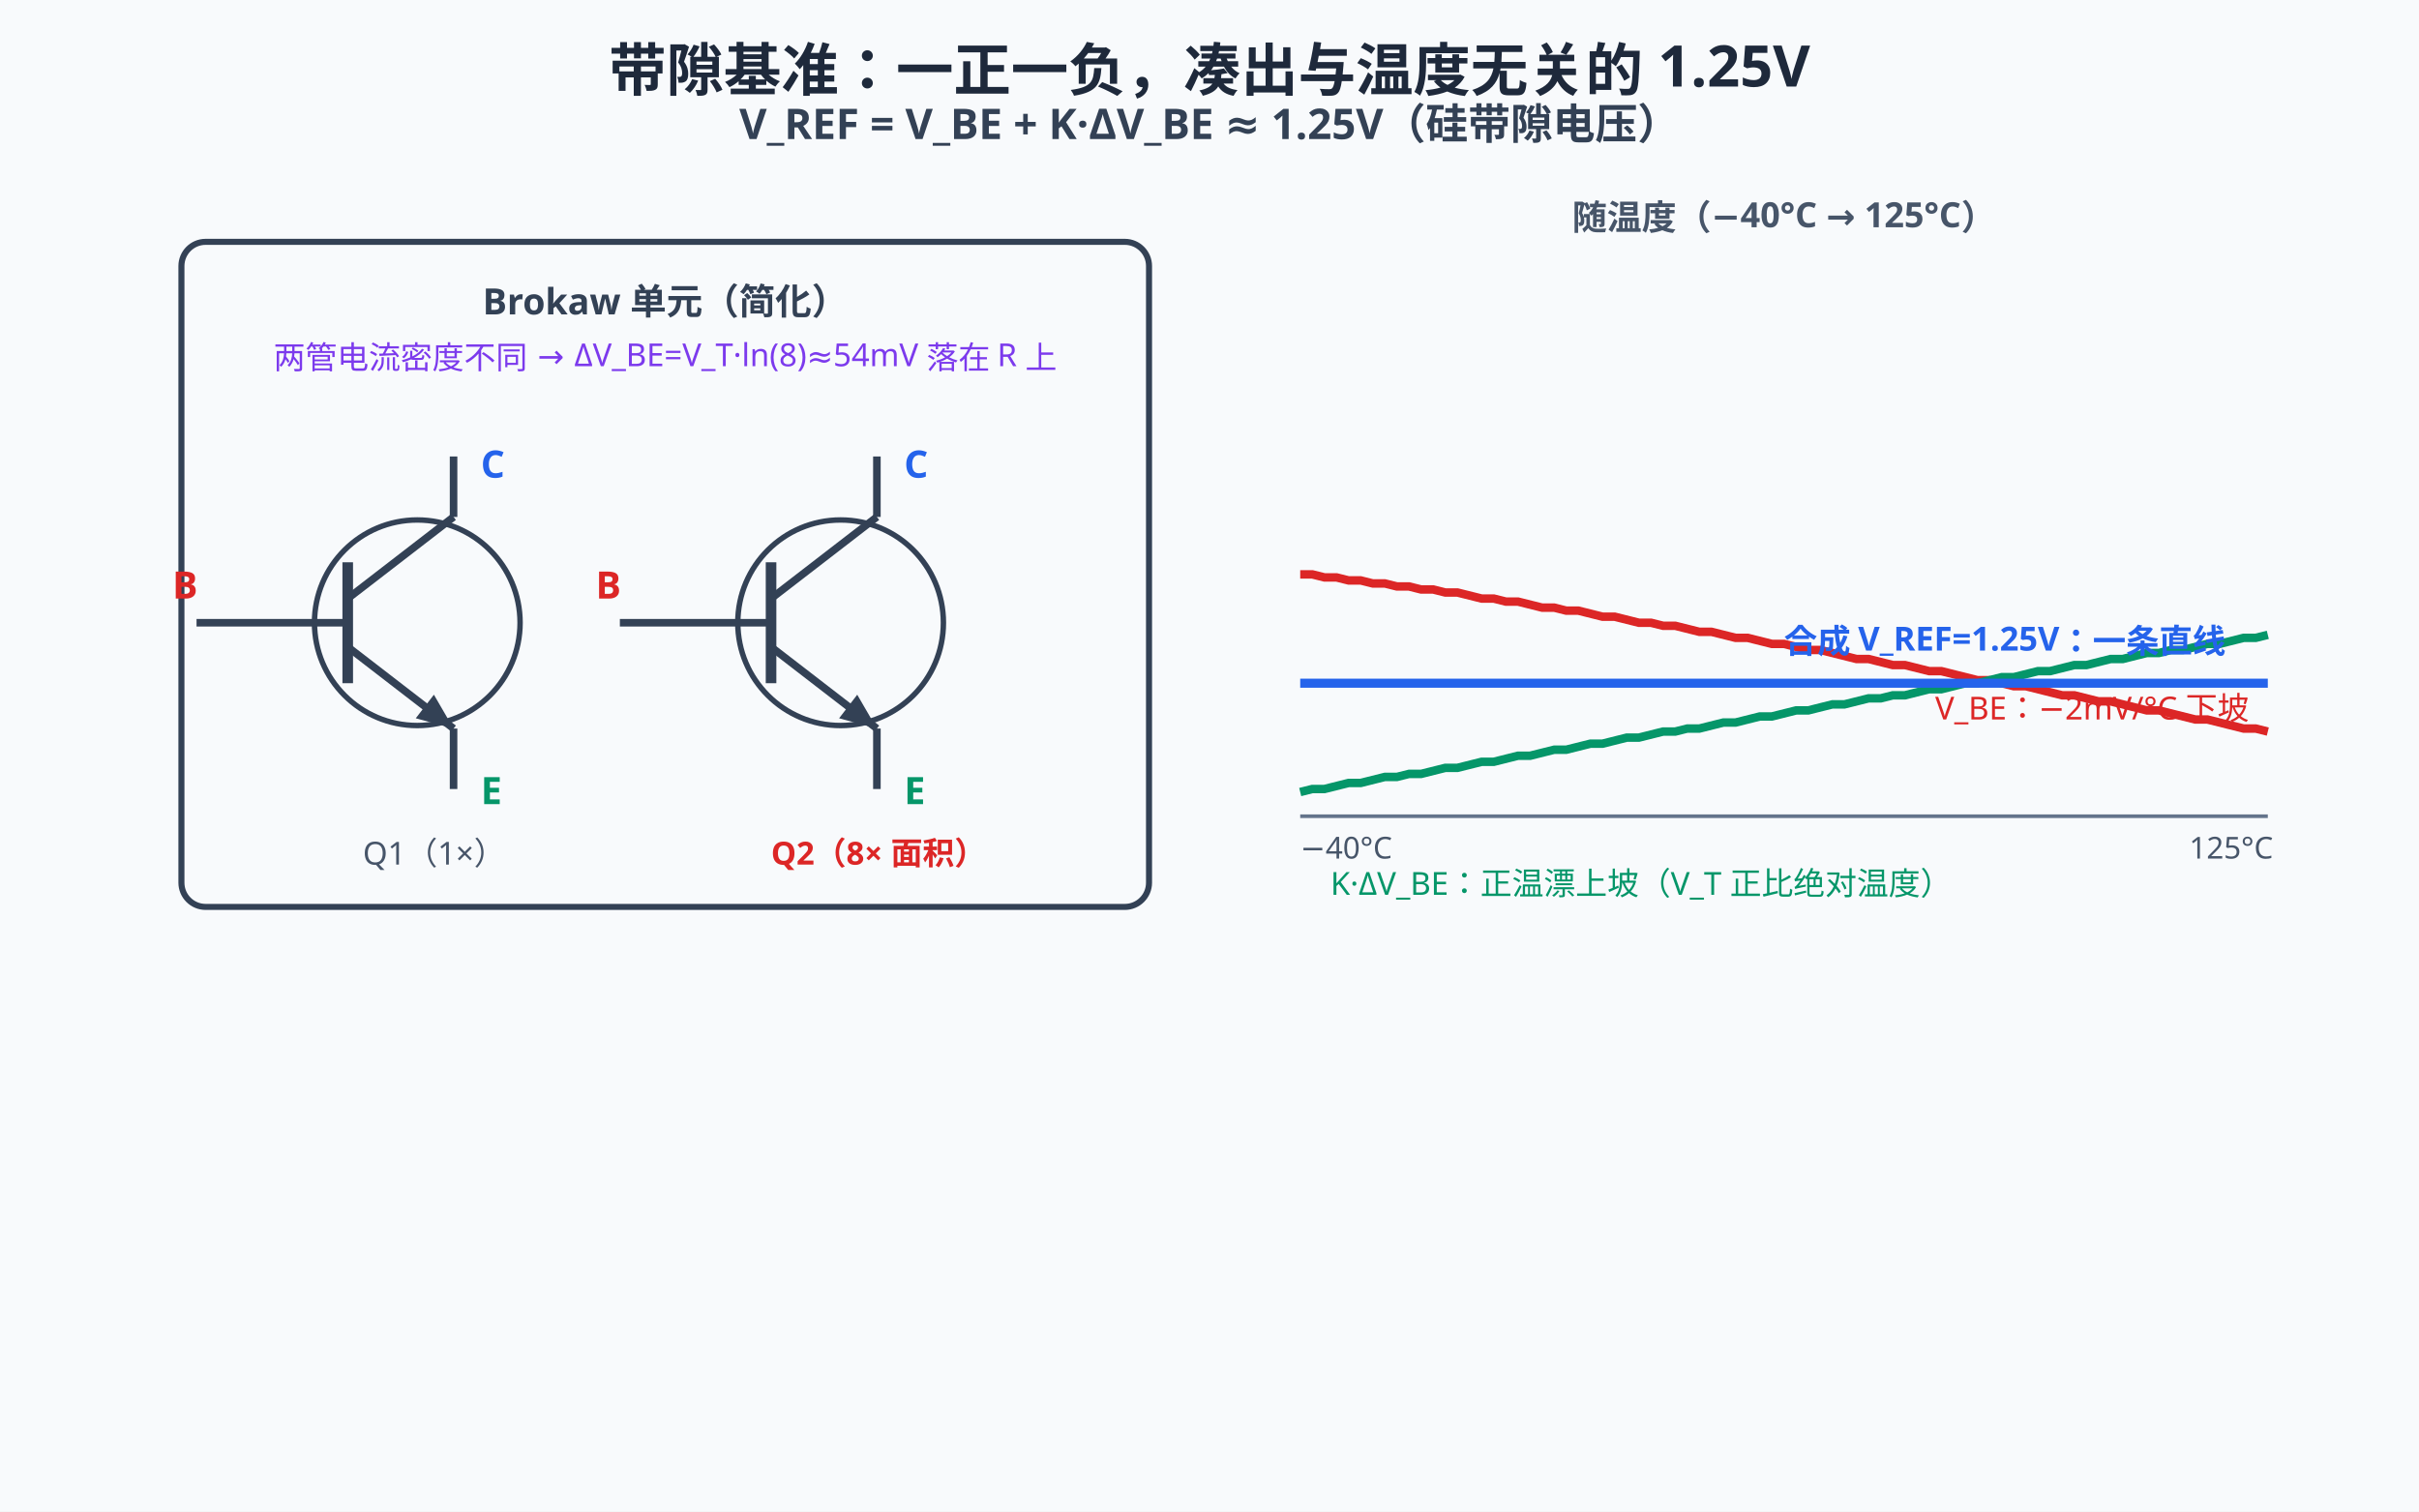
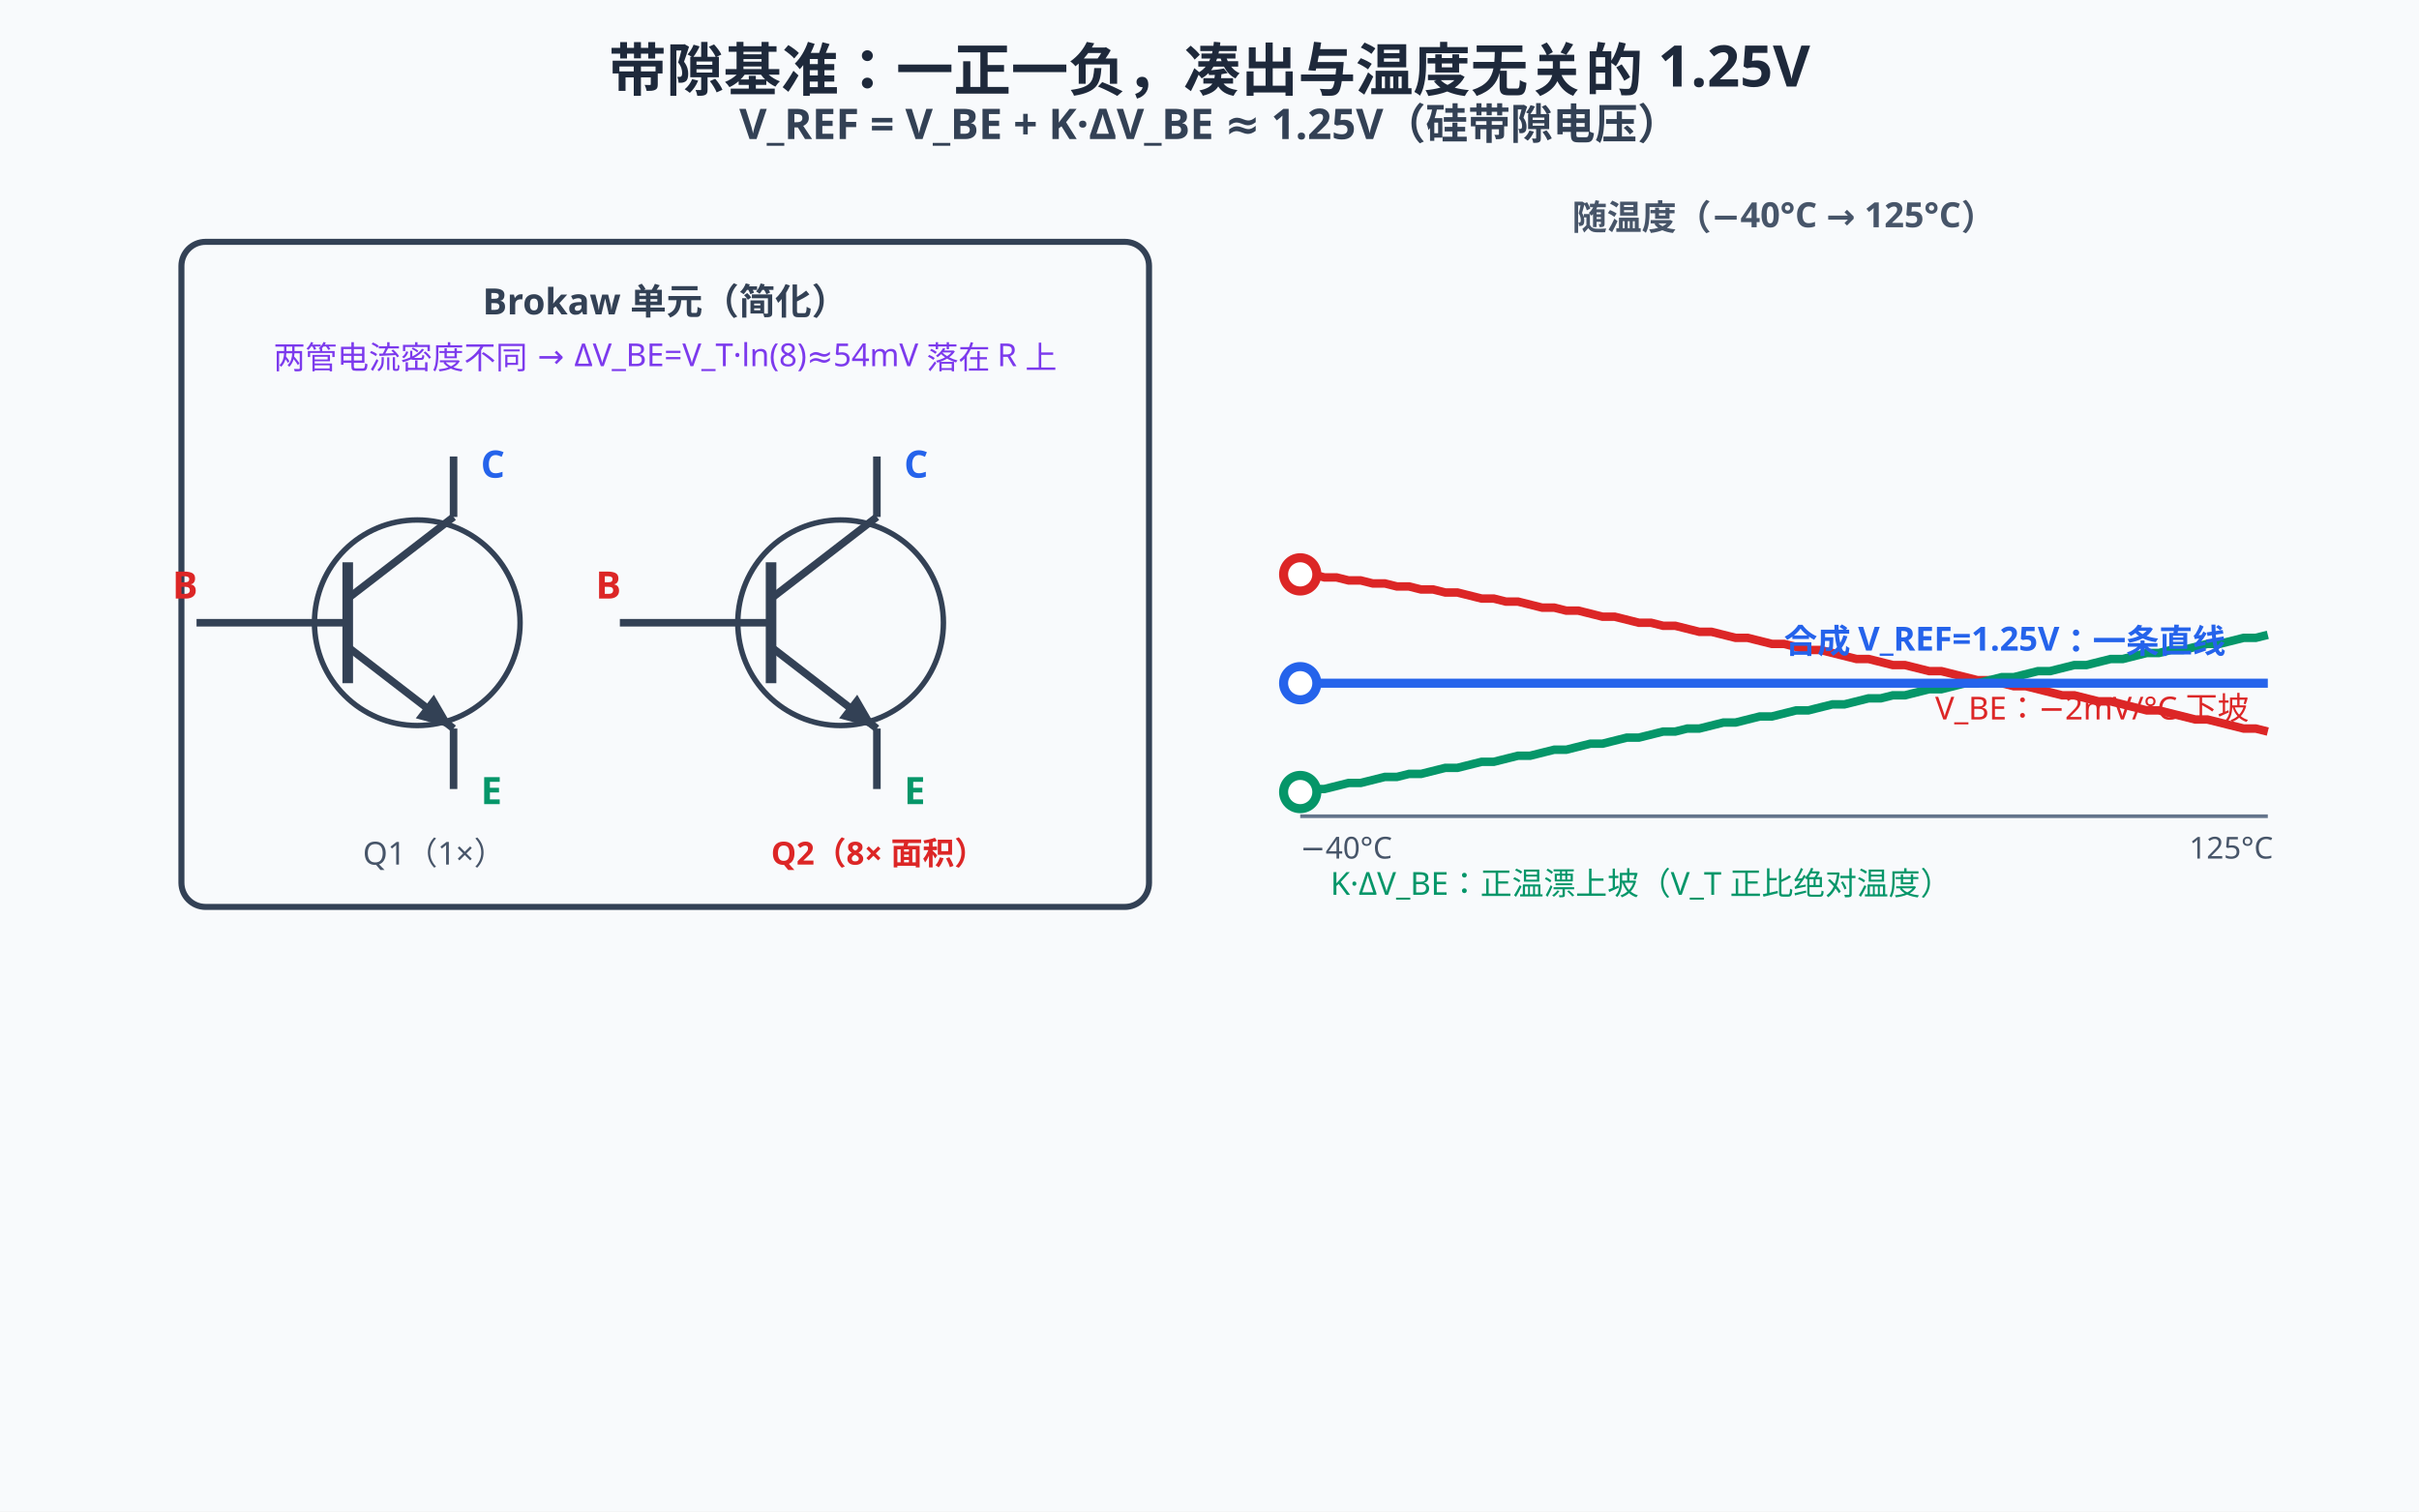
<svg xmlns="http://www.w3.org/2000/svg" width="800" height="500" viewBox="0 0 800 500">
  <rect width="800" height="500" fill="#f8fafc" />
  <style>
text{font-family:"Segoe UI","Microsoft YaHei",sans-serif;}
@media (prefers-color-scheme: dark){
rect[fill="#f8fafc"]{fill:#0f172a}
[fill="#1e293b"]{fill:#f1f5f9}[stroke="#1e293b"]{stroke:#f1f5f9}
[fill="#334155"]{fill:#e2e8f0}[stroke="#334155"]{stroke:#e2e8f0}
[fill="#475569"]{fill:#cbd5e1}[stroke="#475569"]{stroke:#cbd5e1}
[fill="#64748b"]{fill:#94a3b8}[stroke="#64748b"]{stroke:#94a3b8}
[fill="#dbeafe"]{fill:#1e3a8a}[fill="#eff6ff"]{fill:#172554}
[fill="#1d4ed8"]{fill:#60a5fa}[fill="#2563eb"]{fill:#60a5fa}[fill="#3b82f6"]{fill:#60a5fa}
[fill="#ecfdf5"]{fill:#022c22}[fill="#059669"]{fill:#34d399}[fill="#065f46"]{fill:#6ee7b7}[fill="#10b981"]{fill:#34d399}
[fill="#fffbeb"]{fill:#451a03}[fill="#b45309"]{fill:#fcd34d}[fill="#92400e"]{fill:#fcd34d}[fill="#f59e0b"]{fill:#fbbf24}
[fill="#fef2f2"]{fill:#450a0a}[fill="#dc2626"]{fill:#f87171}[fill="#991b1b"]{fill:#fca5a5}
[fill="#cbd5e1"]{fill:#334155}[stroke="#cbd5e1"]{stroke:#475569}
[fill="#ffffff"]{fill:#0f172a}[fill="#94a3b8"]{fill:#64748b}[stroke="#94a3b8"]{stroke:#64748b}
[fill="#7c3aed"]{fill:#a78bfa}[stroke="#7c3aed"]{stroke:#a78bfa}
}
</style>
  <text x="400" y="30" text-anchor="middle" font-size="19" font-weight="bold" fill="#1e293b">带隙基准：一正一负，凑出与温度无关的 1.25V</text>
  <text x="400" y="46" text-anchor="middle" font-size="14" font-weight="bold" fill="#334155">V_REF = V_BE + K·ΔV_BE ≈ 1.25V（硅带隙电压）</text>
  <rect x="60" y="80" width="320" height="220" rx="8" fill="#f8fafc" stroke="#334155" stroke-width="2" />
  <text x="220" y="104" text-anchor="middle" font-size="12" font-weight="bold" fill="#334155">Brokaw 单元（简化）</text>
  <text x="220" y="122" text-anchor="middle" font-size="10.5" fill="#7c3aed">两管电流密度不同 → ΔV_BE=V_T·ln(8)≈54mV 落在 R 上</text>
  <g stroke="#334155" fill="none" stroke-width="2.5">
    <circle cx="138" cy="206" r="34" stroke-width="1.8" />
    <line x1="115" y1="186" x2="115" y2="226" stroke-width="3.5" />
    <line x1="115" y1="198" x2="150" y2="171" />
    <line x1="115" y1="214" x2="150" y2="241" />
    <line x1="150" y1="171" x2="150" y2="151" />
    <line x1="150" y1="241" x2="150" y2="261" />
    <line x1="65" y1="206" x2="115" y2="206" />
    <polygon points="150,241 137.5,237.6 143.5,229.8" fill="#334155" stroke="none" />
  </g>
  <text x="57" y="198" font-size="12.5" font-weight="bold" fill="#dc2626">B</text>
  <text x="159" y="158" font-size="12.5" font-weight="bold" fill="#2563eb">C</text>
  <text x="159" y="266" font-size="12.5" font-weight="bold" fill="#059669">E</text>
  <g stroke="#334155" fill="none" stroke-width="2.5">
    <circle cx="278" cy="206" r="34" stroke-width="1.8" />
    <line x1="255" y1="186" x2="255" y2="226" stroke-width="3.5" />
    <line x1="255" y1="198" x2="290" y2="171" />
    <line x1="255" y1="214" x2="290" y2="241" />
    <line x1="290" y1="171" x2="290" y2="151" />
    <line x1="290" y1="241" x2="290" y2="261" />
    <line x1="205" y1="206" x2="255" y2="206" />
    <polygon points="290,241 277.5,237.6 283.5,229.8" fill="#334155" stroke="none" />
  </g>
  <text x="197" y="198" font-size="12.5" font-weight="bold" fill="#dc2626">B</text>
  <text x="299" y="158" font-size="12.5" font-weight="bold" fill="#2563eb">C</text>
  <text x="299" y="266" font-size="12.5" font-weight="bold" fill="#059669">E</text>
  <text x="120" y="286" font-size="10.5" fill="#475569">Q1（1×）</text>
  <text x="255" y="286" font-size="10.5" font-weight="bold" fill="#dc2626">Q2（8× 面积）</text>
  <text x="590" y="76" text-anchor="middle" font-size="11.5" font-weight="bold" fill="#475569">随温度（−40°C → 125°C）</text>
  <path d="M430,190 430,190 L434,190 L438,191 L442,191 L446,192 L450,192 L454,193 L458,193 L462,194 L466,194 L470,195 L474,195 L478,196 L482,196 L486,197 L490,198 L494,198 L498,199 L502,199 L506,200 L510,201 L514,201 L518,202 L522,202 L526,203 L530,204 L534,204 L538,205 L542,206 L546,206 L550,207 L554,207 L558,208 L562,209 L566,209 L570,210 L574,211 L578,211 L582,212 L586,213 L590,213 L594,214 L598,215 L602,215 L606,216 L610,217 L614,218 L618,218 L622,219 L626,220 L630,220 L634,221 L638,222 L642,222 L646,223 L650,224 L654,225 L658,225 L662,226 L666,227 L670,227 L674,228 L678,229 L682,230 L686,230 L690,231 L694,232 L698,232 L702,233 L706,234 L710,235 L714,235 L718,236 L722,237 L726,238 L730,238 L734,239 L738,240 L742,241 L746,241 L750,242" fill="none" stroke="#dc2626" stroke-width="2.8" />
  <text x="640" y="238" font-size="10.5" fill="#dc2626">V_BE：−2mV/°C 下坡</text>
  <path d="M430,262 430,262 L434,261 L438,261 L442,260 L446,259 L450,259 L454,258 L458,257 L462,257 L466,256 L470,256 L474,255 L478,254 L482,254 L486,253 L490,252 L494,252 L498,251 L502,250 L506,250 L510,249 L514,248 L518,248 L522,247 L526,246 L530,246 L534,245 L538,244 L542,244 L546,243 L550,242 L554,242 L558,241 L562,241 L566,240 L570,239 L574,239 L578,238 L582,237 L586,237 L590,236 L594,235 L598,235 L602,234 L606,233 L610,233 L614,232 L618,231 L622,231 L626,230 L630,230 L634,229 L638,228 L642,228 L646,227 L650,226 L654,226 L658,225 L662,224 L666,224 L670,223 L674,222 L678,222 L682,221 L686,220 L690,220 L694,219 L698,218 L702,218 L706,217 L710,216 L714,216 L718,215 L722,215 L726,214 L730,213 L734,213 L738,212 L742,211 L746,211 L750,210" fill="none" stroke="#059669" stroke-width="2.8" />
  <text x="440" y="296" font-size="10.5" fill="#059669">K·ΔV_BE：正温漂上坡（V_T 正比绝对温度）</text>
  <line x1="430" y1="226" x2="750" y2="226" stroke="#2563eb" stroke-width="3" />
  <text x="590" y="216" font-size="11" font-weight="bold" fill="#2563eb">合成 V_REF=1.25V：一条直线</text>
  <line x1="430" y1="270" x2="750" y2="270" stroke="#64748b" stroke-width="1.2" />
  <text x="430" y="284" font-size="10" fill="#475569">−40°C</text>
  <text x="724" y="284" font-size="10" fill="#475569">125°C</text>
+   <circle cx="430" cy="190" r="5.5" fill="#fff" stroke="#dc2626" stroke-width="3">
+     <animateMotion dur="6s" repeatCount="indefinite" path="M430,190 430,190 L434,190 L438,191 L442,191 L446,192 L450,192 L454,193 L458,193 L462,194 L466,194 L470,195 L474,195 L478,196 L482,196 L486,197 L490,198 L494,198 L498,199 L502,199 L506,200 L510,201 L514,201 L518,202 L522,202 L526,203 L530,204 L534,204 L538,205 L542,206 L546,206 L550,207 L554,207 L558,208 L562,209 L566,209 L570,210 L574,211 L578,211 L582,212 L586,213 L590,213 L594,214 L598,215 L602,215 L606,216 L610,217 L614,218 L618,218 L622,219 L626,220 L630,220 L634,221 L638,222 L642,222 L646,223 L650,224 L654,225 L658,225 L662,226 L666,227 L670,227 L674,228 L678,229 L682,230 L686,230 L690,231 L694,232 L698,232 L702,233 L706,234 L710,235 L714,235 L718,236 L722,237 L726,238 L730,238 L734,239 L738,240 L742,241 L746,241 L750,242" />
+   </circle>
+   <circle cx="430" cy="262" r="5.5" fill="#fff" stroke="#059669" stroke-width="3">
+     <animateMotion dur="6s" repeatCount="indefinite" path="M430,262 430,262 L434,261 L438,261 L442,260 L446,259 L450,259 L454,258 L458,257 L462,257 L466,256 L470,256 L474,255 L478,254 L482,254 L486,253 L490,252 L494,252 L498,251 L502,250 L506,250 L510,249 L514,248 L518,248 L522,247 L526,246 L530,246 L534,245 L538,244 L542,244 L546,243 L550,242 L554,242 L558,241 L562,241 L566,240 L570,239 L574,239 L578,238 L582,237 L586,237 L590,236 L594,235 L598,235 L602,234 L606,233 L610,233 L614,232 L618,231 L622,231 L626,230 L630,230 L634,229 L638,228 L642,228 L646,227 L650,226 L654,226 L658,225 L662,224 L666,224 L670,223 L674,222 L678,222 L682,221 L686,220 L690,220 L694,219 L698,218 L702,218 L706,217 L710,216 L714,216 L718,215 L722,215 L726,214 L730,213 L734,213 L738,212 L742,211 L746,211 L750,210" />
+   </circle>
+   <circle cx="430" cy="226" r="5.5" fill="#fff" stroke="#2563eb" stroke-width="3">
+     <animateMotion dur="6s" repeatCount="indefinite" path="M430,226 H750" />
+   </circle>
  <text x="400" y="430" text-anchor="middle" font-size="14.5" font-weight="bold" fill="#dc2626" opacity="0">① V_BE 天生负温漂（−2mV/°C）——温度一升它就掉（PN 结特性，见 2.2）<animate attributeName="opacity" values="0;1;1;0;0" keyTimes="0;0.03;0.22;0.28;1" dur="6s" repeatCount="indefinite" />
  </text>
  <text x="400" y="430" text-anchor="middle" font-size="14.5" font-weight="bold" fill="#059669" opacity="0">② ΔV_BE 天生正温漂——两管电流密度差产生，V_T=kT/q 与绝对温度严格成正比<animate attributeName="opacity" values="0;0;1;1;0;0" keyTimes="0;0.3;0.35;0.58;0.64;1" dur="6s" repeatCount="indefinite" />
  </text>
  <text x="400" y="430" text-anchor="middle" font-size="14.5" font-weight="bold" fill="#2563eb" opacity="0">③ 给 ΔV_BE 配权重 K，让上坡斜率恰好抵消下坡——合成 1.25V，全温区纹丝不动<animate attributeName="opacity" values="0;0;1;1" keyTimes="0;0.64;0.7;1" dur="6s" repeatCount="indefinite" />
  </text>
  <g opacity="0">
    <animate attributeName="opacity" values="0;0;1;1" keyTimes="0;0.74;0.79;1" dur="6s" repeatCount="indefinite" />
    <rect x="30" y="450" width="740" height="34" rx="8" fill="#ecfdf5" stroke="#059669" stroke-width="1.5" />
    <text x="400" y="472" text-anchor="middle" font-size="13.5" font-weight="bold" fill="#059669">1.25V 不是调出来的，是硅的带隙电压——两条物理曲线的交点写在材料常数里（Widlar 1971 / Brokaw 1974，见 8.9）</text>
  </g>
</svg>
